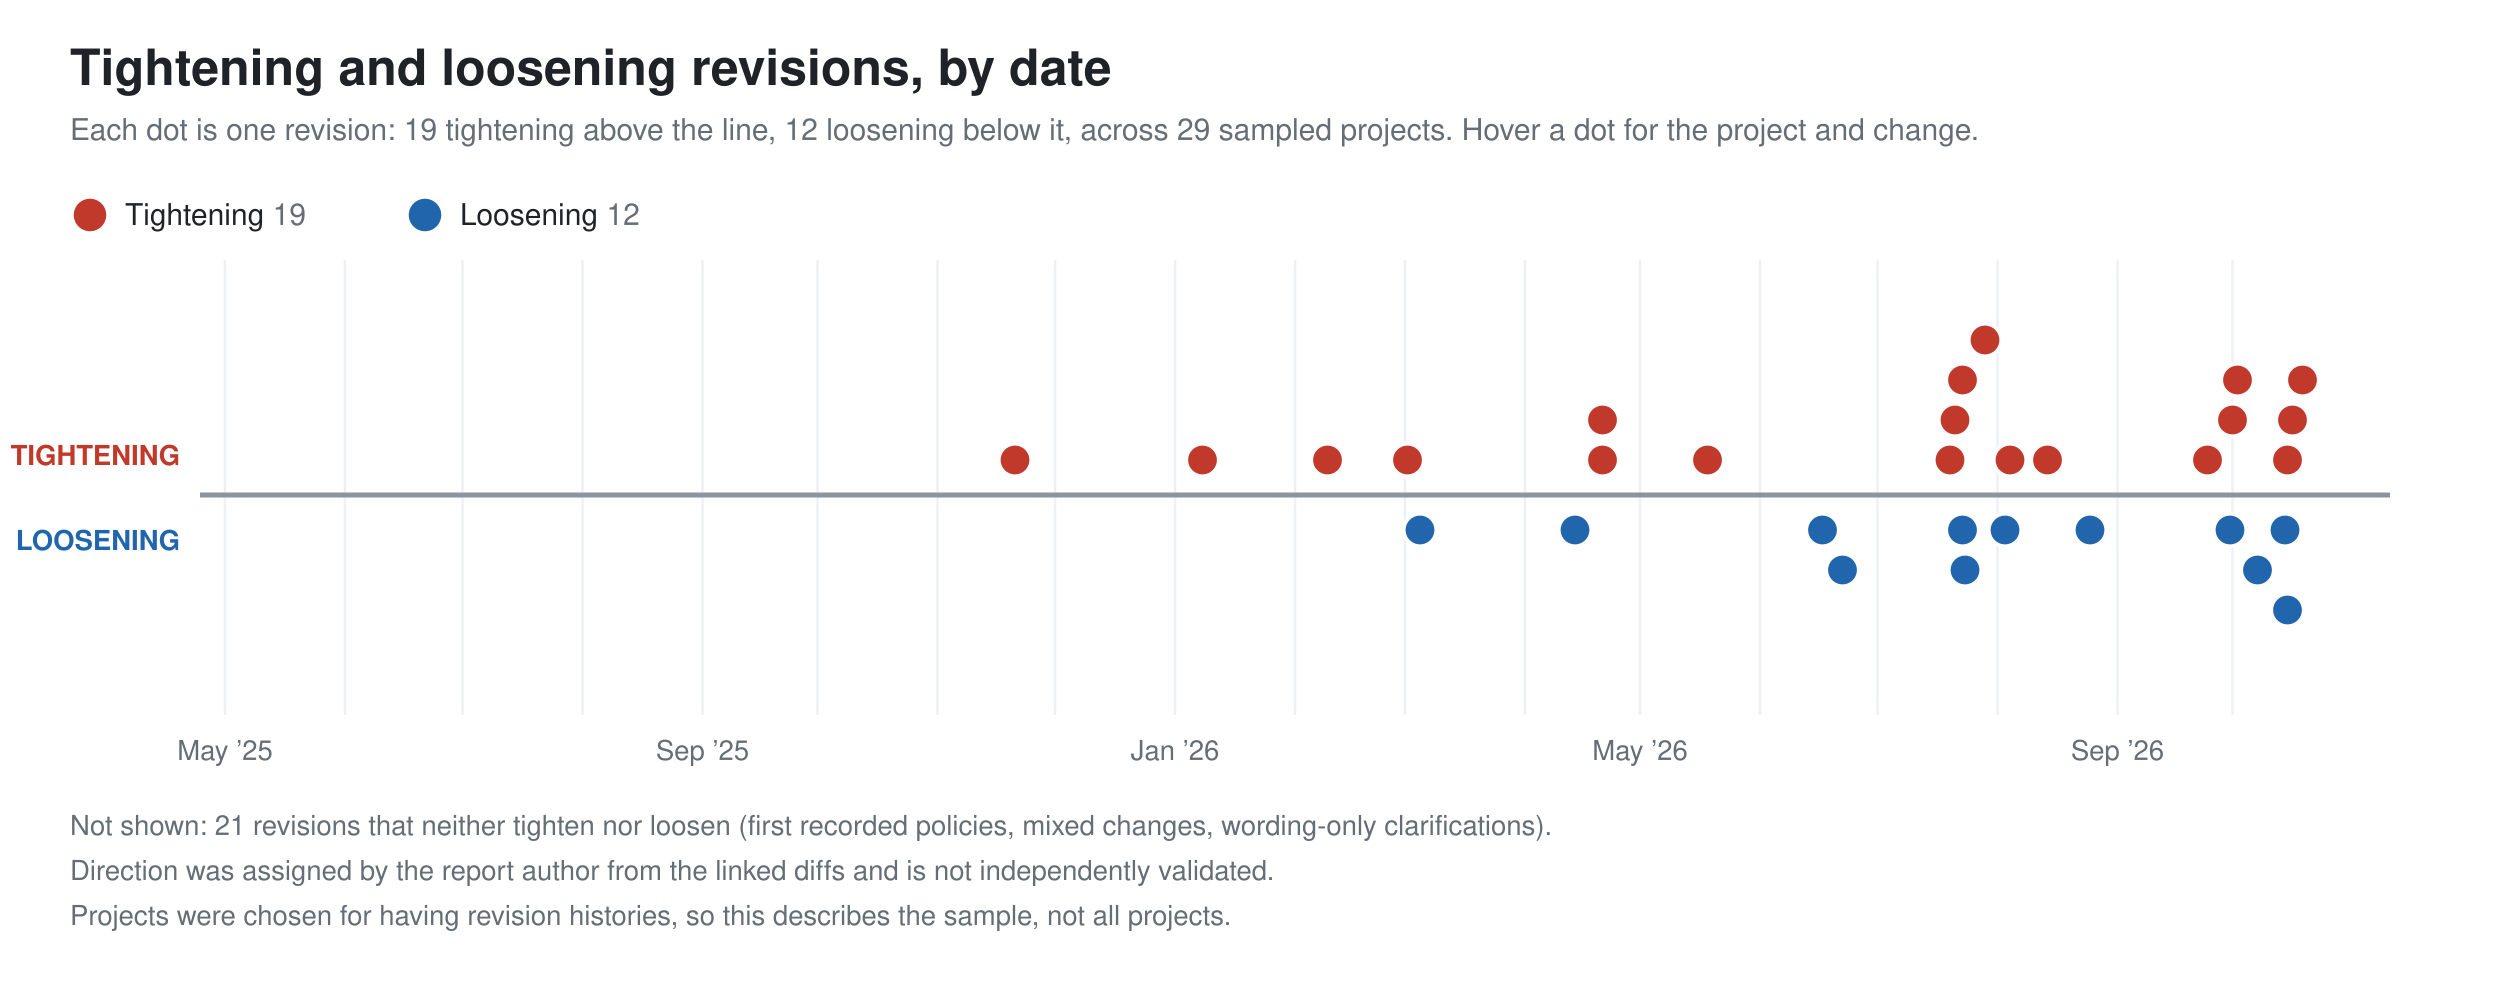
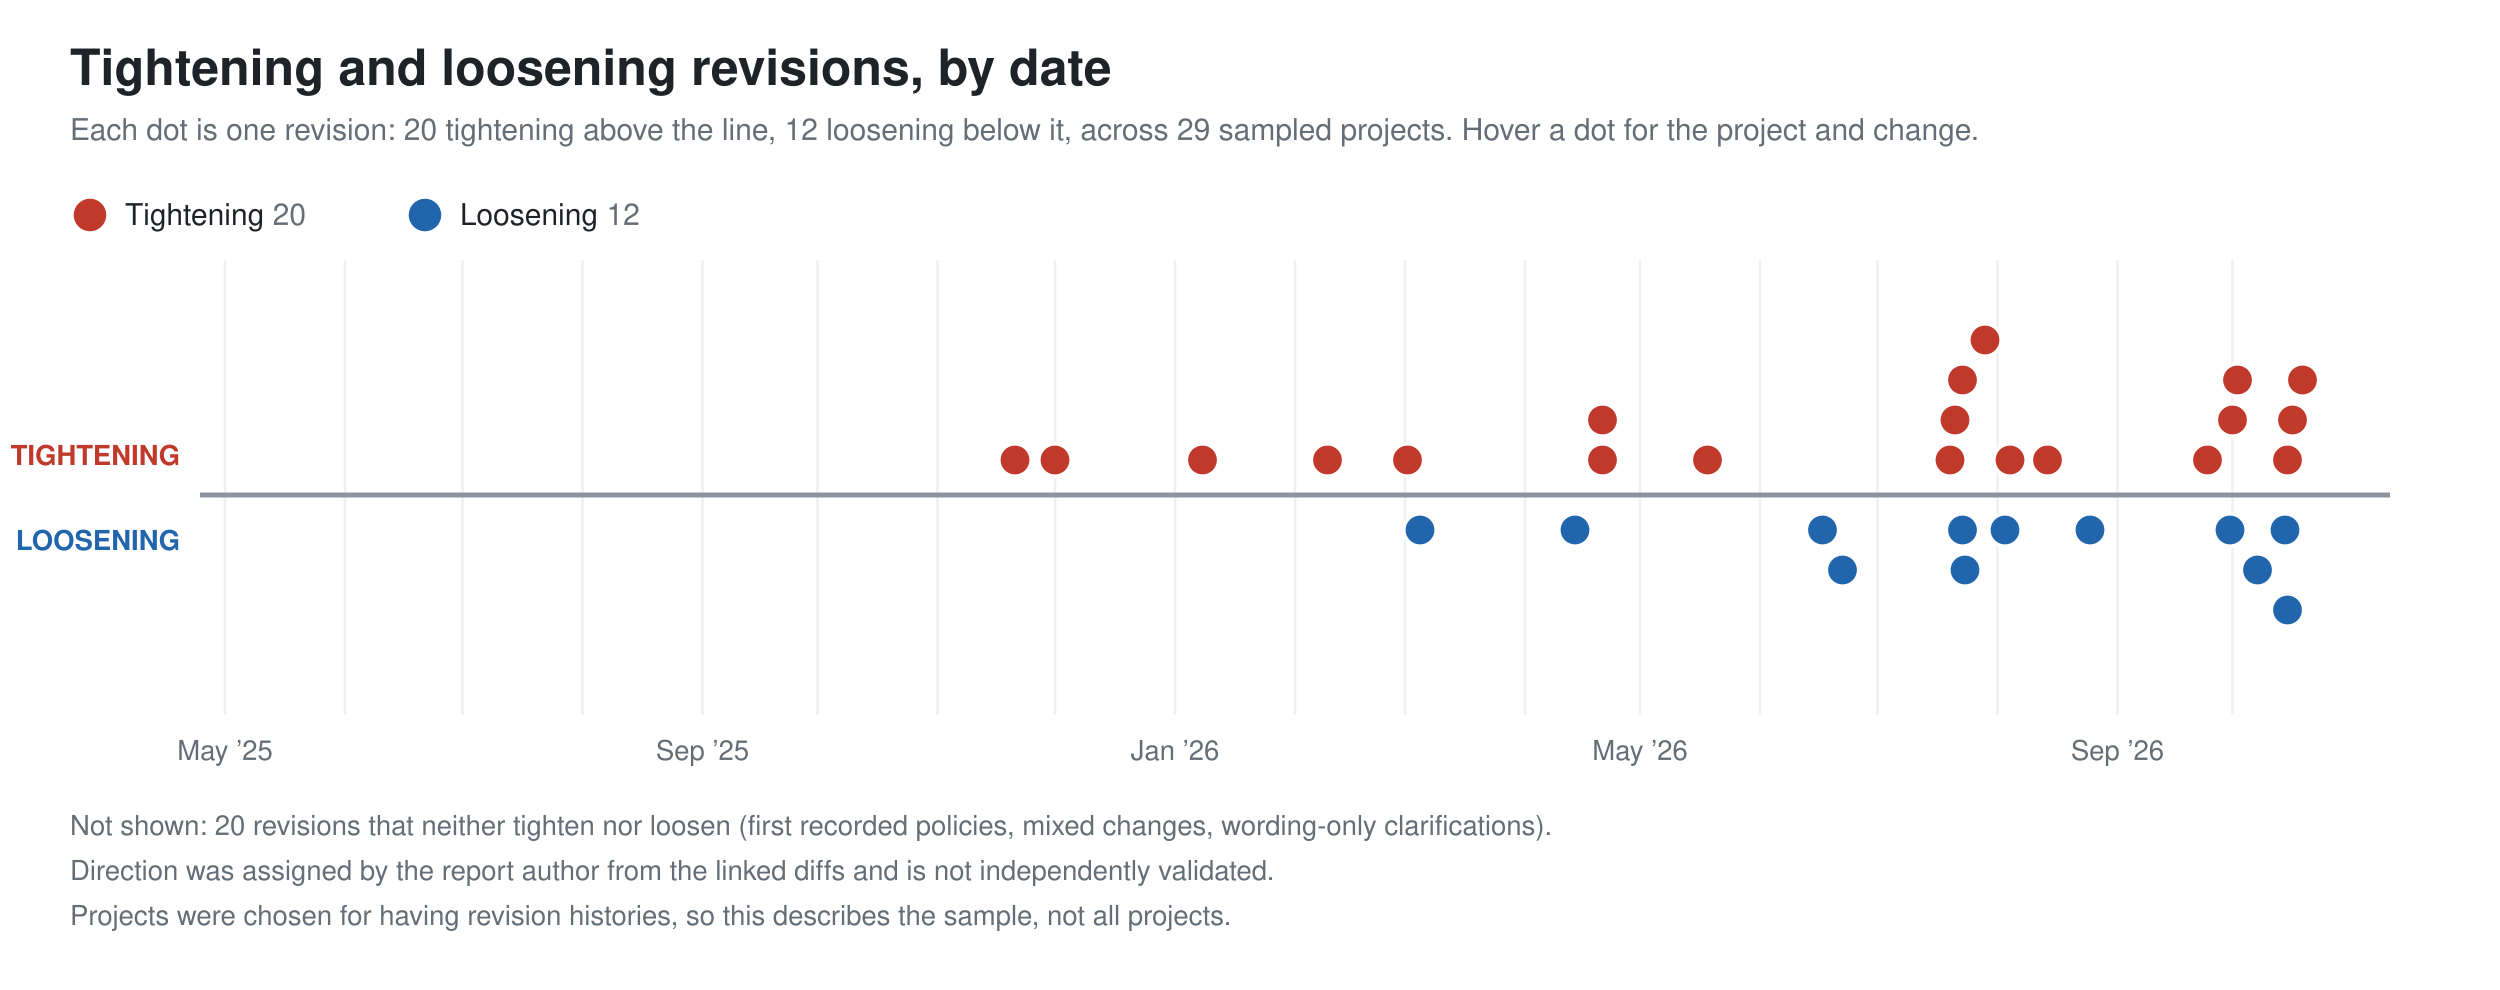
<svg xmlns="http://www.w3.org/2000/svg" width="1000" height="396" viewBox="0 0 1000 396" font-family="-apple-system,BlinkMacSystemFont,Segoe UI,Helvetica,Arial,sans-serif">
  <rect width="1000" height="396" fill="#fff" />
  <text x="28" y="34" font-size="20" font-weight="600" fill="#1f2328">Tightening and loosening revisions, by date</text>
-   <text x="28" y="56" font-size="12" fill="#656d76">Each dot is one revision: 19 tightening above the line, 12 loosening below it, across 29 sampled projects. Hover a dot for the project and change.</text>
+   <text x="28" y="56" font-size="12" fill="#656d76">Each dot is one revision: 20 tightening above the line, 12 loosening below it, across 29 sampled projects. Hover a dot for the project and change.</text>
  <circle cx="36" cy="86" r="6.5" fill="#c0392b" />
-   <text x="50" y="90" font-size="12" fill="#1f2328">Tightening <tspan fill="#656d76">19</tspan>
+   <text x="50" y="90" font-size="12" fill="#1f2328">Tightening <tspan fill="#656d76">20</tspan>
  </text>
  <circle cx="170" cy="86" r="6.5" fill="#2166ac" />
  <text x="184" y="90" font-size="12" fill="#1f2328">Loosening <tspan fill="#656d76">12</tspan>
  </text>
  <line x1="90" y1="104" x2="90" y2="286" stroke="#eef1f4" />
  <text x="90" y="304" font-size="11" fill="#656d76" text-anchor="middle">May ’25</text>
  <line x1="138" y1="104" x2="138" y2="286" stroke="#eef1f4" />
  <line x1="185" y1="104" x2="185" y2="286" stroke="#eef1f4" />
  <line x1="233" y1="104" x2="233" y2="286" stroke="#eef1f4" />
  <line x1="281" y1="104" x2="281" y2="286" stroke="#eef1f4" />
  <text x="281" y="304" font-size="11" fill="#656d76" text-anchor="middle">Sep ’25</text>
  <line x1="327" y1="104" x2="327" y2="286" stroke="#eef1f4" />
  <line x1="375" y1="104" x2="375" y2="286" stroke="#eef1f4" />
  <line x1="422" y1="104" x2="422" y2="286" stroke="#eef1f4" />
  <line x1="470" y1="104" x2="470" y2="286" stroke="#eef1f4" />
  <text x="470" y="304" font-size="11" fill="#656d76" text-anchor="middle">Jan ’26</text>
  <line x1="518" y1="104" x2="518" y2="286" stroke="#eef1f4" />
  <line x1="562" y1="104" x2="562" y2="286" stroke="#eef1f4" />
  <line x1="610" y1="104" x2="610" y2="286" stroke="#eef1f4" />
  <line x1="656" y1="104" x2="656" y2="286" stroke="#eef1f4" />
  <text x="656" y="304" font-size="11" fill="#656d76" text-anchor="middle">May ’26</text>
  <line x1="704" y1="104" x2="704" y2="286" stroke="#eef1f4" />
  <line x1="751" y1="104" x2="751" y2="286" stroke="#eef1f4" />
  <line x1="799" y1="104" x2="799" y2="286" stroke="#eef1f4" />
  <line x1="847" y1="104" x2="847" y2="286" stroke="#eef1f4" />
  <text x="847" y="304" font-size="11" fill="#656d76" text-anchor="middle">Sep ’26</text>
  <line x1="893" y1="104" x2="893" y2="286" stroke="#eef1f4" />
  <line x1="80" y1="198" x2="956" y2="198" stroke="#8c959f" stroke-width="2" />
  <text x="72" y="186" font-size="11" font-weight="700" fill="#c0392b" text-anchor="end">TIGHTENING</text>
  <text x="72" y="220" font-size="11" font-weight="700" fill="#2166ac" text-anchor="end">LOOSENING</text>
  <circle cx="406" cy="184" r="6.5" fill="#c0392b" stroke="#fff" stroke-width="1.5" />
+   <circle cx="422" cy="184" r="6.5" fill="#c0392b" stroke="#fff" stroke-width="1.5" />
  <circle cx="481" cy="184" r="6.5" fill="#c0392b" stroke="#fff" stroke-width="1.5" />
  <circle cx="531" cy="184" r="6.5" fill="#c0392b" stroke="#fff" stroke-width="1.5" />
  <circle cx="563" cy="184" r="6.5" fill="#c0392b" stroke="#fff" stroke-width="1.5" />
  <circle cx="568" cy="212" r="6.5" fill="#2166ac" stroke="#fff" stroke-width="1.5" />
  <circle cx="630" cy="212" r="6.5" fill="#2166ac" stroke="#fff" stroke-width="1.5" />
  <circle cx="641" cy="184" r="6.5" fill="#c0392b" stroke="#fff" stroke-width="1.5" />
  <circle cx="641" cy="168" r="6.5" fill="#c0392b" stroke="#fff" stroke-width="1.5" />
  <circle cx="683" cy="184" r="6.5" fill="#c0392b" stroke="#fff" stroke-width="1.5" />
  <circle cx="729" cy="212" r="6.5" fill="#2166ac" stroke="#fff" stroke-width="1.5" />
  <circle cx="737" cy="228" r="6.5" fill="#2166ac" stroke="#fff" stroke-width="1.5" />
  <circle cx="780" cy="184" r="6.5" fill="#c0392b" stroke="#fff" stroke-width="1.5" />
  <circle cx="782" cy="168" r="6.5" fill="#c0392b" stroke="#fff" stroke-width="1.5" />
  <circle cx="785" cy="152" r="6.5" fill="#c0392b" stroke="#fff" stroke-width="1.5" />
  <circle cx="785" cy="212" r="6.5" fill="#2166ac" stroke="#fff" stroke-width="1.5" />
  <circle cx="786" cy="228" r="6.5" fill="#2166ac" stroke="#fff" stroke-width="1.5" />
  <circle cx="794" cy="136" r="6.5" fill="#c0392b" stroke="#fff" stroke-width="1.5" />
  <circle cx="802" cy="212" r="6.5" fill="#2166ac" stroke="#fff" stroke-width="1.5" />
  <circle cx="804" cy="184" r="6.5" fill="#c0392b" stroke="#fff" stroke-width="1.5" />
  <circle cx="819" cy="184" r="6.5" fill="#c0392b" stroke="#fff" stroke-width="1.5" />
  <circle cx="836" cy="212" r="6.5" fill="#2166ac" stroke="#fff" stroke-width="1.5" />
  <circle cx="883" cy="184" r="6.5" fill="#c0392b" stroke="#fff" stroke-width="1.5" />
  <circle cx="892" cy="212" r="6.5" fill="#2166ac" stroke="#fff" stroke-width="1.5" />
  <circle cx="893" cy="168" r="6.5" fill="#c0392b" stroke="#fff" stroke-width="1.5" />
  <circle cx="895" cy="152" r="6.5" fill="#c0392b" stroke="#fff" stroke-width="1.5" />
  <circle cx="903" cy="228" r="6.5" fill="#2166ac" stroke="#fff" stroke-width="1.5" />
  <circle cx="914" cy="212" r="6.5" fill="#2166ac" stroke="#fff" stroke-width="1.5" />
  <circle cx="915" cy="184" r="6.5" fill="#c0392b" stroke="#fff" stroke-width="1.5" />
  <circle cx="915" cy="244" r="6.5" fill="#2166ac" stroke="#fff" stroke-width="1.5" />
  <circle cx="917" cy="168" r="6.5" fill="#c0392b" stroke="#fff" stroke-width="1.5" />
  <circle cx="921" cy="152" r="6.5" fill="#c0392b" stroke="#fff" stroke-width="1.5" />
-   <text x="28" y="334" font-size="11" fill="#656d76">Not shown: 21 revisions that neither tighten nor loosen (first recorded policies, mixed changes, wording-only clarifications).</text>
+   <text x="28" y="334" font-size="11" fill="#656d76">Not shown: 20 revisions that neither tighten nor loosen (first recorded policies, mixed changes, wording-only clarifications).</text>
  <text x="28" y="352" font-size="11" fill="#656d76">Direction was assigned by the report author from the linked diffs and is not independently validated.</text>
  <text x="28" y="370" font-size="11" fill="#656d76">Projects were chosen for having revision histories, so this describes the sample, not all projects.</text>
</svg>
